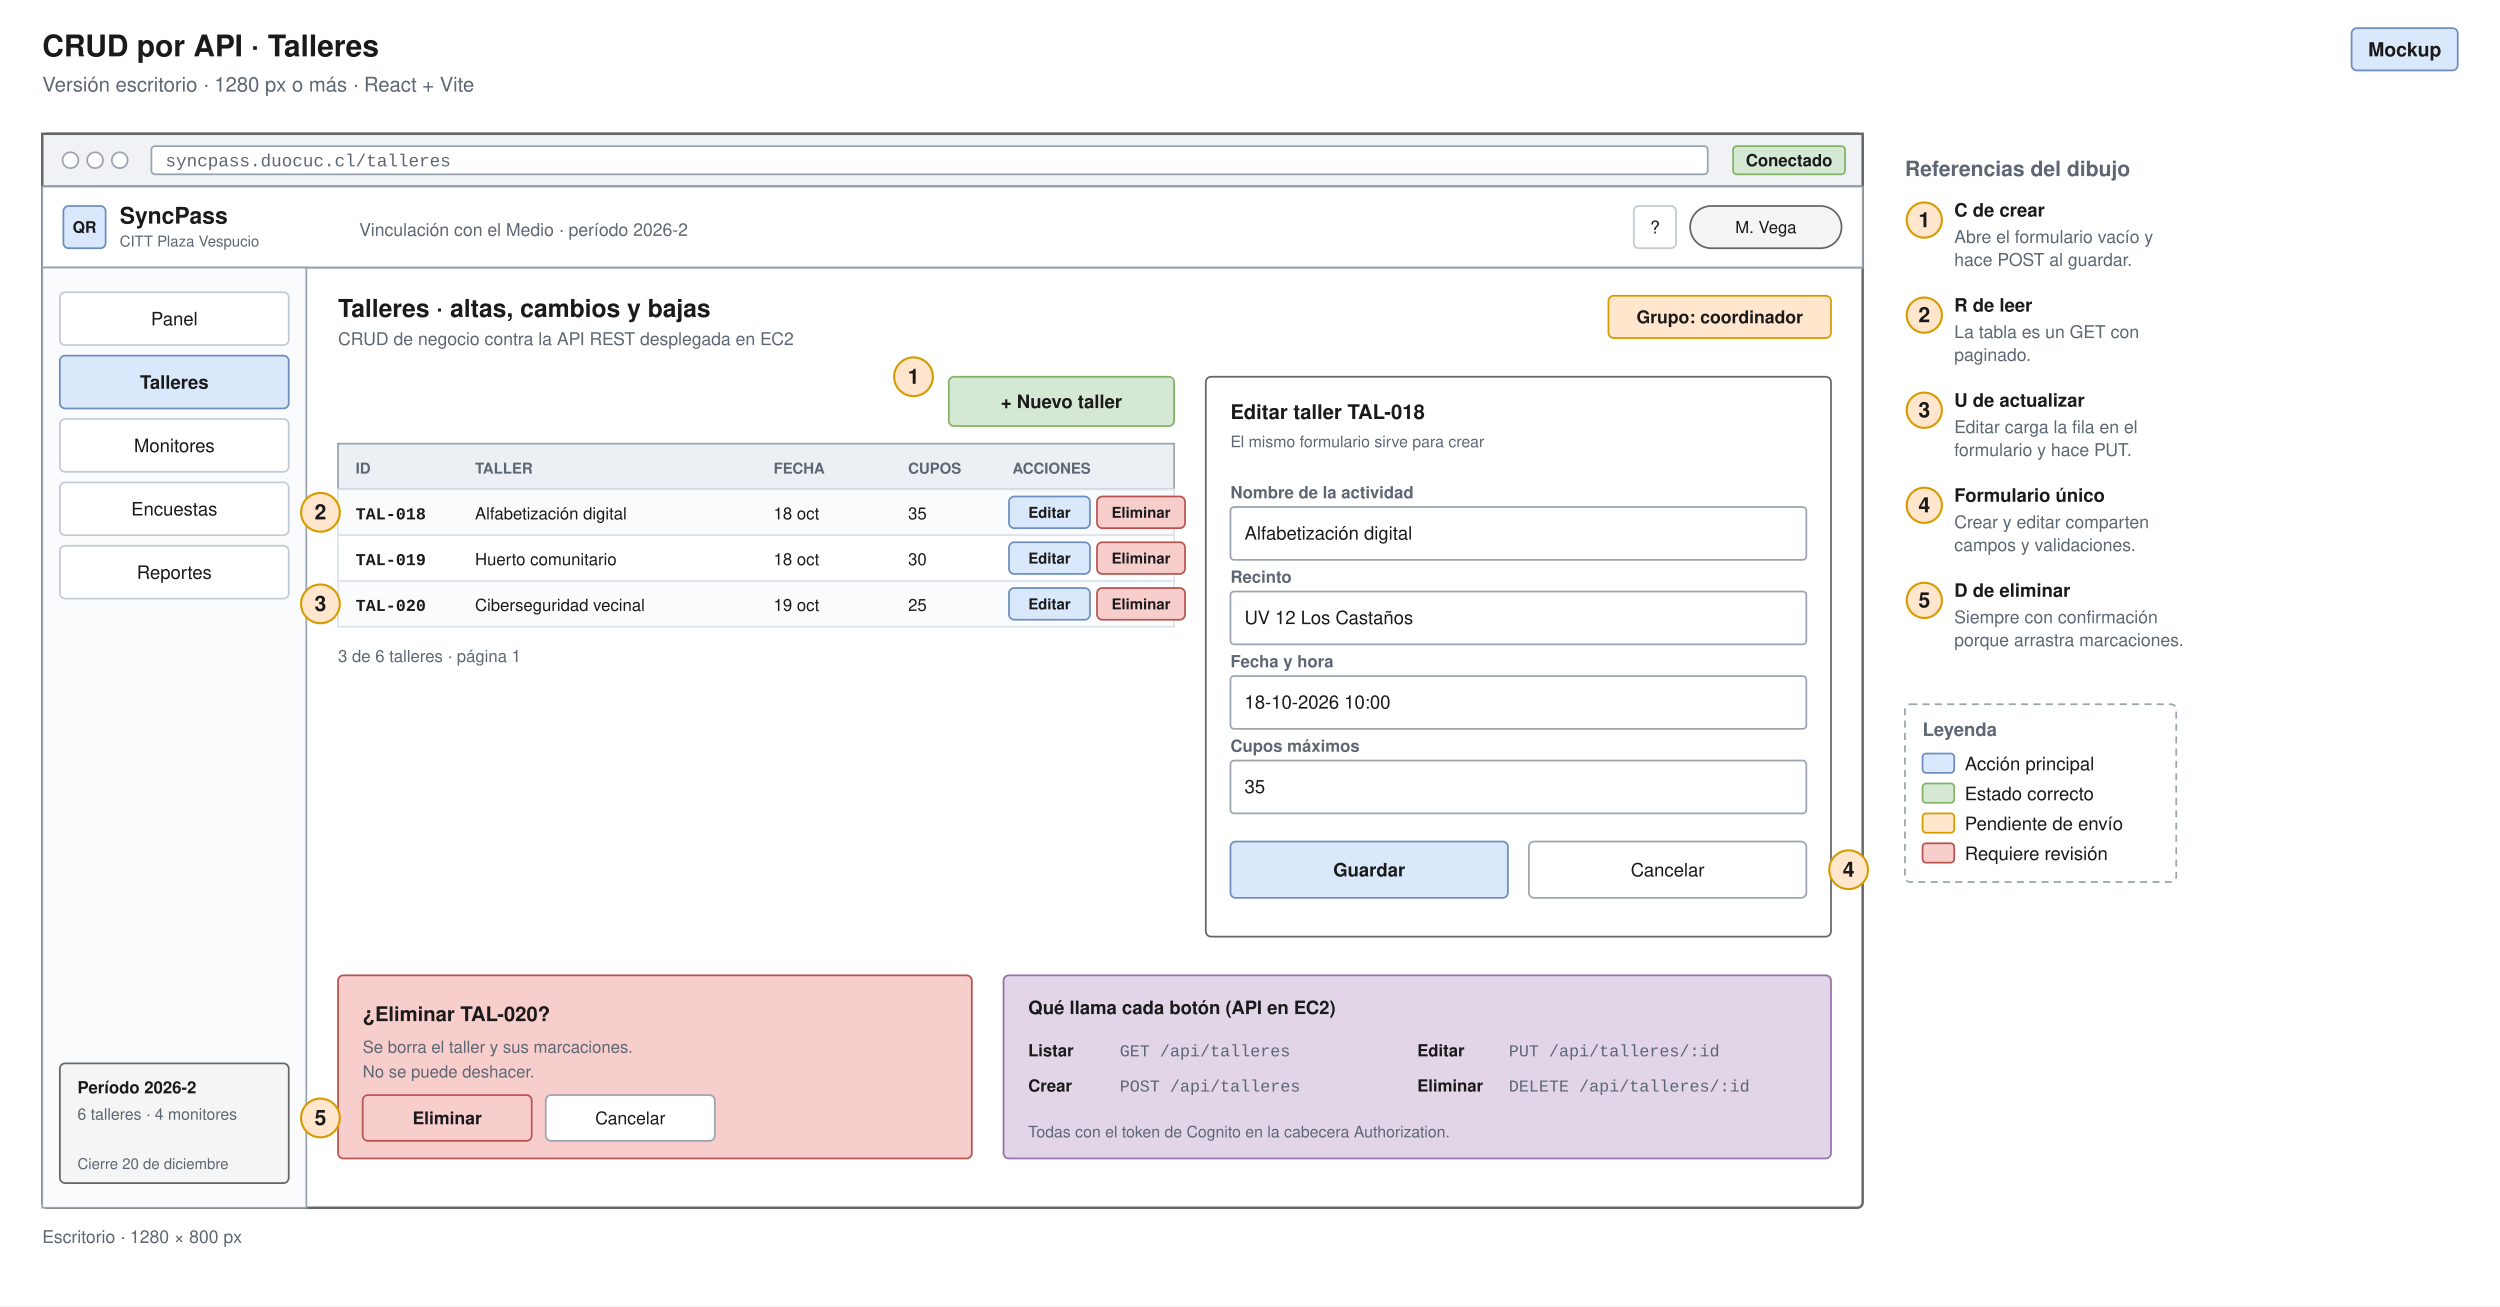
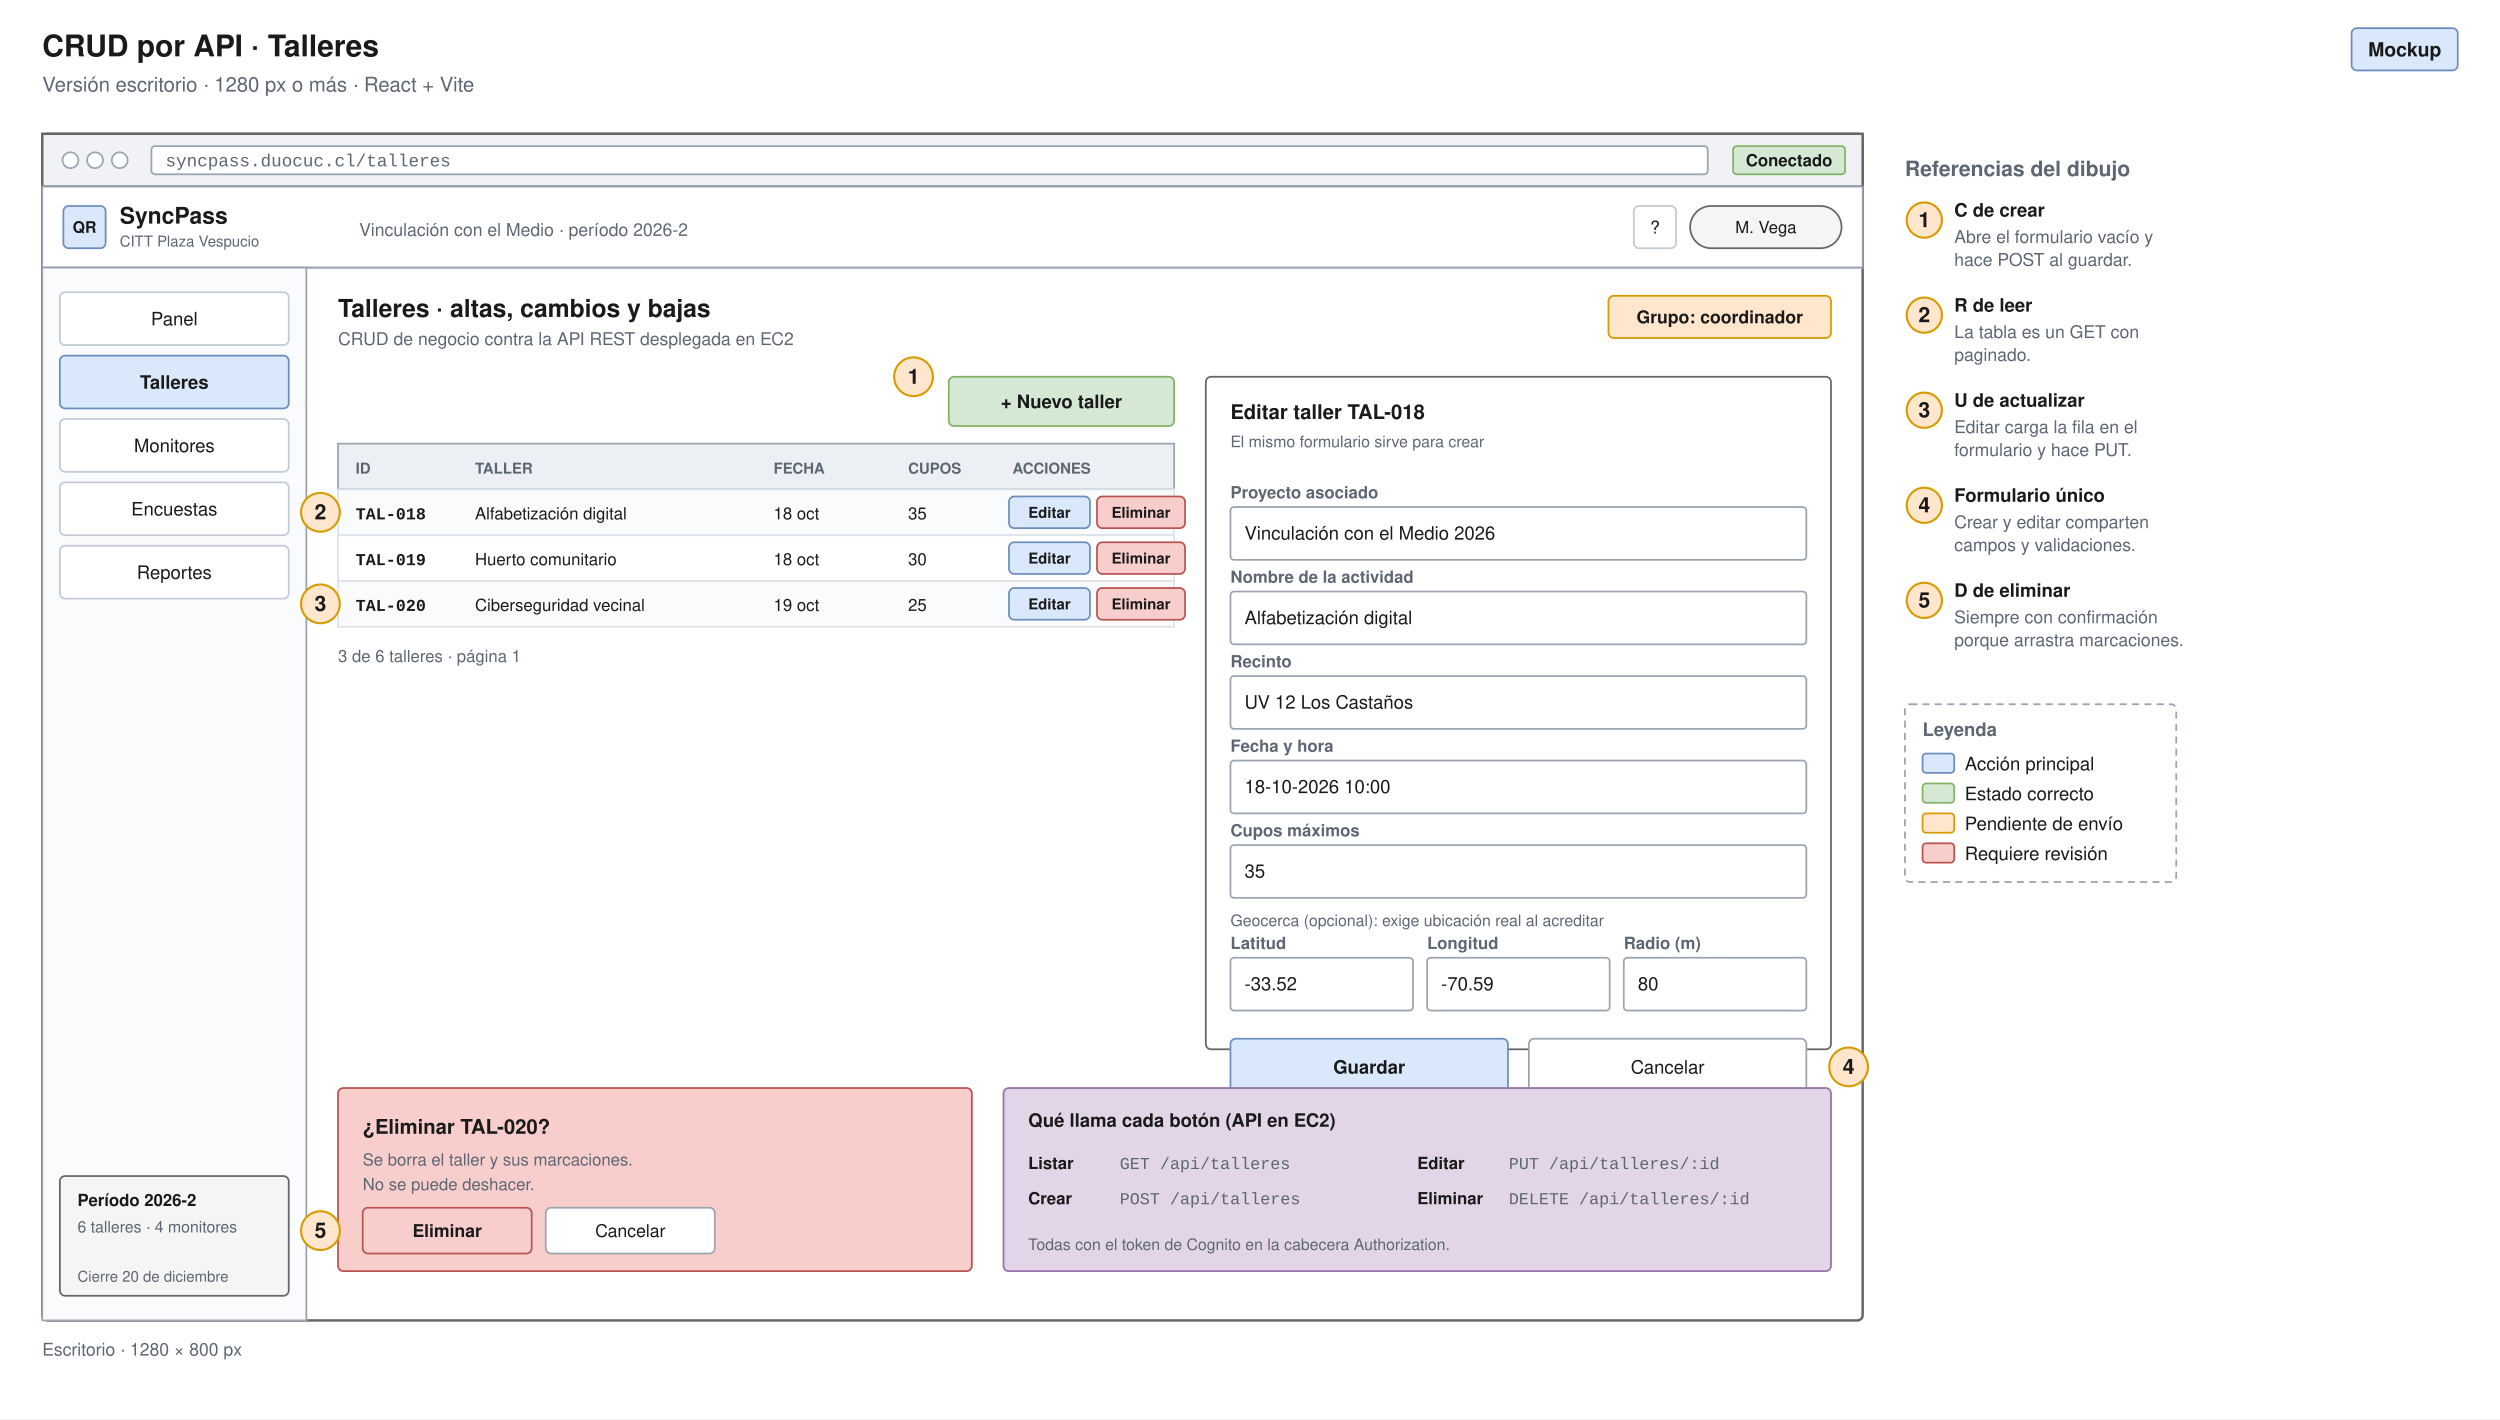
- <svg xmlns="http://www.w3.org/2000/svg" viewBox="0 0 1420 742" width="1420" height="742" role="img" aria-label="CRUD por API · Talleres (web)" font-family="Helvetica, 'Helvetica Neue', Arial, sans-serif">
-   <rect width="1420" height="742" fill="#ffffff" />
+ <svg xmlns="http://www.w3.org/2000/svg" viewBox="0 0 1420 806" width="1420" height="806" role="img" aria-label="CRUD por API · Talleres (web)" font-family="Helvetica, 'Helvetica Neue', Arial, sans-serif">
+   <rect width="1420" height="806" fill="#ffffff" />
  <text x="24.0" y="32.0" font-size="17" fill="#1a1a1a" font-weight="700">CRUD por API · Talleres</text>
  <text x="24.0" y="52.0" font-size="11.5" fill="#5d6673" font-weight="400">Versión escritorio · 1280 px o más · React + Vite</text>
  <rect x="1335.7" y="16.0" width="60.3" height="24.0" rx="3" fill="#dae8fc" stroke="#6c8ebf" stroke-width="1" />
  <text x="1365.9" y="32.0" font-size="11" fill="#1a1a1a" font-weight="700" text-anchor="middle">Mockup</text>
-   <rect x="24.0" y="76.0" width="1034.0" height="610.0" rx="3" fill="#ffffff" stroke="#666666" stroke-width="1.4" />
+   <rect x="24.0" y="76.0" width="1034.0" height="674.0" rx="3" fill="#ffffff" stroke="#666666" stroke-width="1.4" />
  <rect x="24.0" y="76.0" width="1034.0" height="30.0" rx="0" fill="#f0f2f5" stroke="#666666" stroke-width="1.4" />
  <circle cx="40.00" cy="91.00" r="4.50" fill="#ffffff" stroke="#9aa5b1" stroke-width="1" />
  <circle cx="54.00" cy="91.00" r="4.50" fill="#ffffff" stroke="#9aa5b1" stroke-width="1" />
  <circle cx="68.00" cy="91.00" r="4.50" fill="#ffffff" stroke="#9aa5b1" stroke-width="1" />
  <rect x="86.0" y="83.0" width="884.0" height="16.0" rx="2" fill="#ffffff" stroke="#9aa5b1" stroke-width="1" />
  <text x="94.0" y="94.5" font-size="10" fill="#5d6673" font-weight="400" font-family="Consolas, 'Courier New', monospace">syncpass.duocuc.cl/talleres</text>
  <rect x="984.4" y="83.0" width="63.6" height="16.0" rx="2" fill="#d5e8d4" stroke="#82b366" stroke-width="1" />
  <text x="1016.2" y="94.4" font-size="9.5" fill="#1a1a1a" font-weight="700" text-anchor="middle">Conectado</text>
  <rect x="24.0" y="106.0" width="1034.0" height="46.0" rx="0" fill="#ffffff" stroke="#9aa5b1" stroke-width="1" />
  <rect x="36.0" y="117.0" width="24.0" height="24.0" rx="3" fill="#dae8fc" stroke="#6c8ebf" stroke-width="1" />
  <text x="48.0" y="132.2" font-size="9" fill="#1a1a1a" font-weight="700" text-anchor="middle">QR</text>
  <text x="68.0" y="127.0" font-size="13" fill="#1a1a1a" font-weight="700">SyncPass</text>
  <text x="68.0" y="140.0" font-size="8.5" fill="#5d6673" font-weight="400">CITT Plaza Vespucio</text>
  <text x="204.0" y="134.0" font-size="10" fill="#5d6673" font-weight="400">Vinculación con el Medio · período 2026-2</text>
  <rect x="928.0" y="117.0" width="24.0" height="24.0" rx="3" fill="#ffffff" stroke="#c2cbd4" stroke-width="1" />
  <text x="940.0" y="132.6" font-size="10" fill="#1a1a1a" font-weight="400" text-anchor="middle">?</text>
  <rect x="960.0" y="117.0" width="86.0" height="24.0" rx="12" fill="#f5f5f5" stroke="#666666" stroke-width="1" />
  <text x="1003.0" y="132.4" font-size="9.5" fill="#1a1a1a" font-weight="400" text-anchor="middle">M. Vega</text>
  <line x1="24.0" y1="152.0" x2="1058.0" y2="152.0" stroke="#9aa5b1" stroke-width="1" />
-   <rect x="24.0" y="152.0" width="150.0" height="534.0" rx="0" fill="#fafbfc" stroke="#9aa5b1" stroke-width="1" />
+   <rect x="24.0" y="152.0" width="150.0" height="598.0" rx="0" fill="#fafbfc" stroke="#9aa5b1" stroke-width="1" />
  <rect x="34.0" y="166.0" width="130.0" height="30.0" rx="3" fill="#ffffff" stroke="#c2cbd4" stroke-width="1" />
  <text x="99.0" y="184.8" font-size="10.5" fill="#1a1a1a" font-weight="400" text-anchor="middle">Panel</text>
  <rect x="34.0" y="202.0" width="130.0" height="30.0" rx="3" fill="#dae8fc" stroke="#6c8ebf" stroke-width="1" />
  <text x="99.0" y="220.8" font-size="10.5" fill="#1a1a1a" font-weight="700" text-anchor="middle">Talleres</text>
  <rect x="34.0" y="238.0" width="130.0" height="30.0" rx="3" fill="#ffffff" stroke="#c2cbd4" stroke-width="1" />
  <text x="99.0" y="256.8" font-size="10.5" fill="#1a1a1a" font-weight="400" text-anchor="middle">Monitores</text>
  <rect x="34.0" y="274.0" width="130.0" height="30.0" rx="3" fill="#ffffff" stroke="#c2cbd4" stroke-width="1" />
  <text x="99.0" y="292.8" font-size="10.5" fill="#1a1a1a" font-weight="400" text-anchor="middle">Encuestas</text>
  <rect x="34.0" y="310.0" width="130.0" height="30.0" rx="3" fill="#ffffff" stroke="#c2cbd4" stroke-width="1" />
  <text x="99.0" y="328.8" font-size="10.5" fill="#1a1a1a" font-weight="400" text-anchor="middle">Reportes</text>
-   <rect x="34.0" y="604.0" width="130.0" height="68.0" rx="3" fill="#f5f5f5" stroke="#666666" stroke-width="1" />
-   <text x="44.0" y="621.0" font-size="9.5" fill="#1a1a1a" font-weight="700">Período 2026-2</text>
-   <text x="44.0" y="636.0" font-size="9" fill="#5d6673" font-weight="400">6 talleres · 4 monitores</text>
-   <text x="44.0" y="664.0" font-size="8.5" fill="#5d6673" font-weight="400">Cierre 20 de diciembre</text>
+   <rect x="34.0" y="668.0" width="130.0" height="68.0" rx="3" fill="#f5f5f5" stroke="#666666" stroke-width="1" />
+   <text x="44.0" y="685.0" font-size="9.5" fill="#1a1a1a" font-weight="700">Período 2026-2</text>
+   <text x="44.0" y="700.0" font-size="9" fill="#5d6673" font-weight="400">6 talleres · 4 monitores</text>
+   <text x="44.0" y="728.0" font-size="8.5" fill="#5d6673" font-weight="400">Cierre 20 de diciembre</text>
  <text x="192.0" y="180.0" font-size="14" fill="#1a1a1a" font-weight="700">Talleres · altas, cambios y bajas</text>
  <text x="192.0" y="196.0" font-size="10" fill="#5d6673" font-weight="400">CRUD de negocio contra la API REST desplegada en EC2</text>
  <rect x="913.6" y="168.0" width="126.4" height="24.0" rx="3" fill="#ffe6cc" stroke="#d79b00" stroke-width="1" />
  <text x="976.8" y="183.6" font-size="10" fill="#1a1a1a" font-weight="700" text-anchor="middle">Grupo: coordinador</text>
  <rect x="538.9" y="214.0" width="128.0" height="28.0" rx="3" fill="#d5e8d4" stroke="#82b366" stroke-width="1" />
  <text x="602.9" y="231.8" font-size="10.5" fill="#1a1a1a" font-weight="700" text-anchor="middle">+ Nuevo taller</text>
  <circle cx="518.88" cy="214.00" r="11.00" fill="#ffe6cc" stroke="#d79b00" stroke-width="1.2" />
  <text x="518.9" y="218.0" font-size="12" fill="#1a1a1a" font-weight="700" text-anchor="middle">1</text>
  <rect x="192.0" y="252.0" width="474.9" height="26.0" rx="0" fill="#eceff3" stroke="#9aa5b1" stroke-width="1" />
  <text x="202.0" y="269.0" font-size="8.5" fill="#5d6673" font-weight="700">ID</text>
  <text x="269.8" y="269.0" font-size="8.5" fill="#5d6673" font-weight="700">TALLER</text>
  <text x="439.4" y="269.0" font-size="8.5" fill="#5d6673" font-weight="700">FECHA</text>
  <text x="515.8" y="269.0" font-size="8.5" fill="#5d6673" font-weight="700">CUPOS</text>
  <text x="575.1" y="269.0" font-size="8.5" fill="#5d6673" font-weight="700">ACCIONES</text>
  <rect x="192.0" y="278.0" width="474.9" height="26.0" rx="0" fill="#fafbfc" stroke="#dde3ea" stroke-width="1" />
  <text x="202.0" y="295.0" font-size="9.5" fill="#1a1a1a" font-weight="700" font-family="Consolas, 'Courier New', monospace">TAL-018</text>
  <text x="269.8" y="295.0" font-size="9.5" fill="#1a1a1a" font-weight="400">Alfabetización digital</text>
  <text x="439.4" y="295.0" font-size="9.5" fill="#1a1a1a" font-weight="400">18 oct</text>
  <text x="515.8" y="295.0" font-size="9.5" fill="#1a1a1a" font-weight="400">35</text>
  <text x="575.1" y="295.0" font-size="9.5" fill="#1a1a1a" font-weight="400" />
  <rect x="192.0" y="304.0" width="474.9" height="26.0" rx="0" fill="#ffffff" stroke="#dde3ea" stroke-width="1" />
  <text x="202.0" y="321.0" font-size="9.5" fill="#1a1a1a" font-weight="700" font-family="Consolas, 'Courier New', monospace">TAL-019</text>
  <text x="269.8" y="321.0" font-size="9.5" fill="#1a1a1a" font-weight="400">Huerto comunitario</text>
  <text x="439.4" y="321.0" font-size="9.5" fill="#1a1a1a" font-weight="400">18 oct</text>
  <text x="515.8" y="321.0" font-size="9.5" fill="#1a1a1a" font-weight="400">30</text>
  <text x="575.1" y="321.0" font-size="9.5" fill="#1a1a1a" font-weight="400" />
  <rect x="192.0" y="330.0" width="474.9" height="26.0" rx="0" fill="#fafbfc" stroke="#dde3ea" stroke-width="1" />
  <text x="202.0" y="347.0" font-size="9.5" fill="#1a1a1a" font-weight="700" font-family="Consolas, 'Courier New', monospace">TAL-020</text>
  <text x="269.8" y="347.0" font-size="9.5" fill="#1a1a1a" font-weight="400">Ciberseguridad vecinal</text>
  <text x="439.4" y="347.0" font-size="9.5" fill="#1a1a1a" font-weight="400">19 oct</text>
  <text x="515.8" y="347.0" font-size="9.5" fill="#1a1a1a" font-weight="400">25</text>
  <text x="575.1" y="347.0" font-size="9.5" fill="#1a1a1a" font-weight="400" />
  <rect x="573.1" y="282.0" width="46.0" height="18.0" rx="3" fill="#dae8fc" stroke="#6c8ebf" stroke-width="1" />
  <text x="596.1" y="294.1" font-size="8.5" fill="#1a1a1a" font-weight="700" text-anchor="middle">Editar</text>
  <rect x="623.1" y="282.0" width="50.0" height="18.0" rx="3" fill="#f8cecc" stroke="#b85450" stroke-width="1" />
  <text x="648.1" y="294.1" font-size="8.5" fill="#1a1a1a" font-weight="700" text-anchor="middle">Eliminar</text>
  <rect x="573.1" y="308.0" width="46.0" height="18.0" rx="3" fill="#dae8fc" stroke="#6c8ebf" stroke-width="1" />
  <text x="596.1" y="320.1" font-size="8.5" fill="#1a1a1a" font-weight="700" text-anchor="middle">Editar</text>
  <rect x="623.1" y="308.0" width="50.0" height="18.0" rx="3" fill="#f8cecc" stroke="#b85450" stroke-width="1" />
  <text x="648.1" y="320.1" font-size="8.5" fill="#1a1a1a" font-weight="700" text-anchor="middle">Eliminar</text>
  <rect x="573.1" y="334.0" width="46.0" height="18.0" rx="3" fill="#dae8fc" stroke="#6c8ebf" stroke-width="1" />
  <text x="596.1" y="346.1" font-size="8.5" fill="#1a1a1a" font-weight="700" text-anchor="middle">Editar</text>
  <rect x="623.1" y="334.0" width="50.0" height="18.0" rx="3" fill="#f8cecc" stroke="#b85450" stroke-width="1" />
  <text x="648.1" y="346.1" font-size="8.5" fill="#1a1a1a" font-weight="700" text-anchor="middle">Eliminar</text>
  <circle cx="182.00" cy="291.00" r="11.00" fill="#ffe6cc" stroke="#d79b00" stroke-width="1.2" />
  <text x="182.0" y="295.0" font-size="12" fill="#1a1a1a" font-weight="700" text-anchor="middle">2</text>
  <circle cx="182.00" cy="343.00" r="11.00" fill="#ffe6cc" stroke="#d79b00" stroke-width="1.2" />
  <text x="182.0" y="347.0" font-size="12" fill="#1a1a1a" font-weight="700" text-anchor="middle">3</text>
  <text x="192.0" y="376.0" font-size="9.5" fill="#5d6673" font-weight="400">3 de 6 talleres · página 1</text>
-   <rect x="684.9" y="214.0" width="355.1" height="318.0" rx="3" fill="#ffffff" stroke="#666666" stroke-width="1" />
+   <rect x="684.9" y="214.0" width="355.1" height="382.0" rx="3" fill="#ffffff" stroke="#666666" stroke-width="1" />
  <text x="698.9" y="238.0" font-size="11.5" fill="#1a1a1a" font-weight="700">Editar taller TAL-018</text>
  <text x="698.9" y="254.0" font-size="9" fill="#5d6673" font-weight="400">El mismo formulario sirve para crear</text>
-   <text x="698.9" y="283.0" font-size="9.5" fill="#5d6673" font-weight="700">Nombre de la actividad</text>
+   <text x="698.9" y="283.0" font-size="9.5" fill="#5d6673" font-weight="700">Proyecto asociado</text>
  <rect x="698.9" y="288.0" width="327.1" height="30.0" rx="2" fill="#ffffff" stroke="#9aa5b1" stroke-width="1" />
-   <text x="706.9" y="306.5" font-size="10.5" fill="#1a1a1a" font-weight="400">Alfabetización digital</text>
-   <text x="698.9" y="331.0" font-size="9.5" fill="#5d6673" font-weight="700">Recinto</text>
+   <text x="706.9" y="306.5" font-size="10.5" fill="#1a1a1a" font-weight="400">Vinculación con el Medio 2026</text>
+   <text x="698.9" y="331.0" font-size="9.5" fill="#5d6673" font-weight="700">Nombre de la actividad</text>
  <rect x="698.9" y="336.0" width="327.1" height="30.0" rx="2" fill="#ffffff" stroke="#9aa5b1" stroke-width="1" />
-   <text x="706.9" y="354.5" font-size="10.5" fill="#1a1a1a" font-weight="400">UV 12 Los Castaños</text>
-   <text x="698.9" y="379.0" font-size="9.5" fill="#5d6673" font-weight="700">Fecha y hora</text>
+   <text x="706.9" y="354.5" font-size="10.5" fill="#1a1a1a" font-weight="400">Alfabetización digital</text>
+   <text x="698.9" y="379.0" font-size="9.5" fill="#5d6673" font-weight="700">Recinto</text>
  <rect x="698.9" y="384.0" width="327.1" height="30.0" rx="2" fill="#ffffff" stroke="#9aa5b1" stroke-width="1" />
-   <text x="706.9" y="402.5" font-size="10.5" fill="#1a1a1a" font-weight="400">18-10-2026 10:00</text>
-   <text x="698.9" y="427.0" font-size="9.5" fill="#5d6673" font-weight="700">Cupos máximos</text>
+   <text x="706.9" y="402.5" font-size="10.5" fill="#1a1a1a" font-weight="400">UV 12 Los Castaños</text>
+   <text x="698.9" y="427.0" font-size="9.5" fill="#5d6673" font-weight="700">Fecha y hora</text>
  <rect x="698.9" y="432.0" width="327.1" height="30.0" rx="2" fill="#ffffff" stroke="#9aa5b1" stroke-width="1" />
-   <text x="706.9" y="450.5" font-size="10.5" fill="#1a1a1a" font-weight="400">35</text>
-   <rect x="698.9" y="478.0" width="157.6" height="32.0" rx="3" fill="#dae8fc" stroke="#6c8ebf" stroke-width="1" />
-   <text x="777.7" y="497.8" font-size="10.5" fill="#1a1a1a" font-weight="700" text-anchor="middle">Guardar</text>
-   <rect x="868.4" y="478.0" width="157.6" height="32.0" rx="3" fill="#ffffff" stroke="#9aa5b1" stroke-width="1" />
-   <text x="947.2" y="497.8" font-size="10.5" fill="#1a1a1a" font-weight="400" text-anchor="middle">Cancelar</text>
-   <circle cx="1050.00" cy="494.00" r="11.00" fill="#ffe6cc" stroke="#d79b00" stroke-width="1.2" />
-   <text x="1050.0" y="498.0" font-size="12" fill="#1a1a1a" font-weight="700" text-anchor="middle">4</text>
-   <rect x="192.0" y="554.0" width="360.0" height="104.0" rx="3" fill="#f8cecc" stroke="#b85450" stroke-width="1" />
-   <text x="206.0" y="580.0" font-size="11.5" fill="#1a1a1a" font-weight="700">¿Eliminar TAL-020?</text>
-   <text x="206.0" y="598.0" font-size="9.5" fill="#5d6673" font-weight="400">Se borra el taller y sus marcaciones.</text>
-   <text x="206.0" y="612.0" font-size="9.5" fill="#5d6673" font-weight="400">No se puede deshacer.</text>
-   <rect x="206.0" y="622.0" width="96.0" height="26.0" rx="3" fill="#f8cecc" stroke="#b85450" stroke-width="1" />
-   <text x="254.0" y="638.6" font-size="10" fill="#1a1a1a" font-weight="700" text-anchor="middle">Eliminar</text>
-   <rect x="310.0" y="622.0" width="96.0" height="26.0" rx="3" fill="#ffffff" stroke="#9aa5b1" stroke-width="1" />
-   <text x="358.0" y="638.6" font-size="10" fill="#1a1a1a" font-weight="400" text-anchor="middle">Cancelar</text>
-   <circle cx="182.00" cy="635.00" r="11.00" fill="#ffe6cc" stroke="#d79b00" stroke-width="1.2" />
-   <text x="182.0" y="639.0" font-size="12" fill="#1a1a1a" font-weight="700" text-anchor="middle">5</text>
-   <rect x="570.0" y="554.0" width="470.0" height="104.0" rx="3" fill="#e1d5e7" stroke="#9673a6" stroke-width="1" />
-   <text x="584.0" y="576.0" font-size="10.5" fill="#1a1a1a" font-weight="700">Qué llama cada botón (API en EC2)</text>
-   <text x="584.0" y="600.0" font-size="9.5" fill="#1a1a1a" font-weight="700">Listar</text>
-   <text x="636.0" y="600.0" font-size="9.5" fill="#5d6673" font-weight="400" font-family="Consolas, 'Courier New', monospace">GET /api/talleres</text>
-   <text x="584.0" y="620.0" font-size="9.5" fill="#1a1a1a" font-weight="700">Crear</text>
-   <text x="636.0" y="620.0" font-size="9.5" fill="#5d6673" font-weight="400" font-family="Consolas, 'Courier New', monospace">POST /api/talleres</text>
-   <text x="805.0" y="600.0" font-size="9.5" fill="#1a1a1a" font-weight="700">Editar</text>
-   <text x="857.0" y="600.0" font-size="9.5" fill="#5d6673" font-weight="400" font-family="Consolas, 'Courier New', monospace">PUT /api/talleres/:id</text>
-   <text x="805.0" y="620.0" font-size="9.5" fill="#1a1a1a" font-weight="700">Eliminar</text>
-   <text x="857.0" y="620.0" font-size="9.5" fill="#5d6673" font-weight="400" font-family="Consolas, 'Courier New', monospace">DELETE /api/talleres/:id</text>
-   <text x="584.0" y="646.0" font-size="9" fill="#5d6673" font-weight="400">Todas con el token de Cognito en la cabecera Authorization.</text>
-   <text x="24.0" y="706.0" font-size="10" fill="#5d6673" font-weight="400">Escritorio · 1280 × 800 px</text>
+   <text x="706.9" y="450.5" font-size="10.5" fill="#1a1a1a" font-weight="400">18-10-2026 10:00</text>
+   <text x="698.9" y="475.0" font-size="9.5" fill="#5d6673" font-weight="700">Cupos máximos</text>
+   <rect x="698.9" y="480.0" width="327.1" height="30.0" rx="2" fill="#ffffff" stroke="#9aa5b1" stroke-width="1" />
+   <text x="706.9" y="498.5" font-size="10.5" fill="#1a1a1a" font-weight="400">35</text>
+   <text x="698.9" y="526.0" font-size="9" fill="#5d6673" font-weight="400">Geocerca (opcional): exige ubicación real al acreditar</text>
+   <text x="698.9" y="539.0" font-size="9.5" fill="#5d6673" font-weight="700">Latitud</text>
+   <rect x="698.9" y="544.0" width="103.7" height="30.0" rx="2" fill="#ffffff" stroke="#9aa5b1" stroke-width="1" />
+   <text x="706.9" y="562.5" font-size="10.5" fill="#1a1a1a" font-weight="400">-33.52</text>
+   <text x="810.6" y="539.0" font-size="9.5" fill="#5d6673" font-weight="700">Longitud</text>
+   <rect x="810.6" y="544.0" width="103.7" height="30.0" rx="2" fill="#ffffff" stroke="#9aa5b1" stroke-width="1" />
+   <text x="818.6" y="562.5" font-size="10.5" fill="#1a1a1a" font-weight="400">-70.59</text>
+   <text x="922.3" y="539.0" font-size="9.5" fill="#5d6673" font-weight="700">Radio (m)</text>
+   <rect x="922.3" y="544.0" width="103.7" height="30.0" rx="2" fill="#ffffff" stroke="#9aa5b1" stroke-width="1" />
+   <text x="930.3" y="562.5" font-size="10.5" fill="#1a1a1a" font-weight="400">80</text>
+   <rect x="698.9" y="590.0" width="157.6" height="32.0" rx="3" fill="#dae8fc" stroke="#6c8ebf" stroke-width="1" />
+   <text x="777.7" y="609.8" font-size="10.5" fill="#1a1a1a" font-weight="700" text-anchor="middle">Guardar</text>
+   <rect x="868.4" y="590.0" width="157.6" height="32.0" rx="3" fill="#ffffff" stroke="#9aa5b1" stroke-width="1" />
+   <text x="947.2" y="609.8" font-size="10.5" fill="#1a1a1a" font-weight="400" text-anchor="middle">Cancelar</text>
+   <circle cx="1050.00" cy="606.00" r="11.00" fill="#ffe6cc" stroke="#d79b00" stroke-width="1.2" />
+   <text x="1050.0" y="610.0" font-size="12" fill="#1a1a1a" font-weight="700" text-anchor="middle">4</text>
+   <rect x="192.0" y="618.0" width="360.0" height="104.0" rx="3" fill="#f8cecc" stroke="#b85450" stroke-width="1" />
+   <text x="206.0" y="644.0" font-size="11.5" fill="#1a1a1a" font-weight="700">¿Eliminar TAL-020?</text>
+   <text x="206.0" y="662.0" font-size="9.5" fill="#5d6673" font-weight="400">Se borra el taller y sus marcaciones.</text>
+   <text x="206.0" y="676.0" font-size="9.5" fill="#5d6673" font-weight="400">No se puede deshacer.</text>
+   <rect x="206.0" y="686.0" width="96.0" height="26.0" rx="3" fill="#f8cecc" stroke="#b85450" stroke-width="1" />
+   <text x="254.0" y="702.6" font-size="10" fill="#1a1a1a" font-weight="700" text-anchor="middle">Eliminar</text>
+   <rect x="310.0" y="686.0" width="96.0" height="26.0" rx="3" fill="#ffffff" stroke="#9aa5b1" stroke-width="1" />
+   <text x="358.0" y="702.6" font-size="10" fill="#1a1a1a" font-weight="400" text-anchor="middle">Cancelar</text>
+   <circle cx="182.00" cy="699.00" r="11.00" fill="#ffe6cc" stroke="#d79b00" stroke-width="1.2" />
+   <text x="182.0" y="703.0" font-size="12" fill="#1a1a1a" font-weight="700" text-anchor="middle">5</text>
+   <rect x="570.0" y="618.0" width="470.0" height="104.0" rx="3" fill="#e1d5e7" stroke="#9673a6" stroke-width="1" />
+   <text x="584.0" y="640.0" font-size="10.5" fill="#1a1a1a" font-weight="700">Qué llama cada botón (API en EC2)</text>
+   <text x="584.0" y="664.0" font-size="9.5" fill="#1a1a1a" font-weight="700">Listar</text>
+   <text x="636.0" y="664.0" font-size="9.5" fill="#5d6673" font-weight="400" font-family="Consolas, 'Courier New', monospace">GET /api/talleres</text>
+   <text x="584.0" y="684.0" font-size="9.5" fill="#1a1a1a" font-weight="700">Crear</text>
+   <text x="636.0" y="684.0" font-size="9.5" fill="#5d6673" font-weight="400" font-family="Consolas, 'Courier New', monospace">POST /api/talleres</text>
+   <text x="805.0" y="664.0" font-size="9.5" fill="#1a1a1a" font-weight="700">Editar</text>
+   <text x="857.0" y="664.0" font-size="9.5" fill="#5d6673" font-weight="400" font-family="Consolas, 'Courier New', monospace">PUT /api/talleres/:id</text>
+   <text x="805.0" y="684.0" font-size="9.5" fill="#1a1a1a" font-weight="700">Eliminar</text>
+   <text x="857.0" y="684.0" font-size="9.5" fill="#5d6673" font-weight="400" font-family="Consolas, 'Courier New', monospace">DELETE /api/talleres/:id</text>
+   <text x="584.0" y="710.0" font-size="9" fill="#5d6673" font-weight="400">Todas con el token de Cognito en la cabecera Authorization.</text>
+   <text x="24.0" y="770.0" font-size="10" fill="#5d6673" font-weight="400">Escritorio · 1280 × 800 px</text>
  <text x="1082.0" y="100.0" font-size="12" fill="#5d6673" font-weight="700">Referencias del dibujo</text>
  <circle cx="1093.00" cy="125.00" r="10.00" fill="#ffe6cc" stroke="#d79b00" stroke-width="1.2" />
  <text x="1093.0" y="129.0" font-size="12" fill="#1a1a1a" font-weight="700" text-anchor="middle">1</text>
  <text x="1110.0" y="123.0" font-size="10.5" fill="#1a1a1a" font-weight="700">C de crear</text>
  <text x="1110.0" y="138.0" font-size="10" fill="#5d6673" font-weight="400">Abre el formulario vacío y</text>
  <text x="1110.0" y="151.0" font-size="10" fill="#5d6673" font-weight="400">hace POST al guardar.</text>
  <circle cx="1093.00" cy="179.00" r="10.00" fill="#ffe6cc" stroke="#d79b00" stroke-width="1.2" />
  <text x="1093.0" y="183.0" font-size="12" fill="#1a1a1a" font-weight="700" text-anchor="middle">2</text>
  <text x="1110.0" y="177.0" font-size="10.5" fill="#1a1a1a" font-weight="700">R de leer</text>
  <text x="1110.0" y="192.0" font-size="10" fill="#5d6673" font-weight="400">La tabla es un GET con</text>
  <text x="1110.0" y="205.0" font-size="10" fill="#5d6673" font-weight="400">paginado.</text>
  <circle cx="1093.00" cy="233.00" r="10.00" fill="#ffe6cc" stroke="#d79b00" stroke-width="1.2" />
  <text x="1093.0" y="237.0" font-size="12" fill="#1a1a1a" font-weight="700" text-anchor="middle">3</text>
  <text x="1110.0" y="231.0" font-size="10.5" fill="#1a1a1a" font-weight="700">U de actualizar</text>
  <text x="1110.0" y="246.0" font-size="10" fill="#5d6673" font-weight="400">Editar carga la fila en el</text>
  <text x="1110.0" y="259.0" font-size="10" fill="#5d6673" font-weight="400">formulario y hace PUT.</text>
  <circle cx="1093.00" cy="287.00" r="10.00" fill="#ffe6cc" stroke="#d79b00" stroke-width="1.2" />
  <text x="1093.0" y="291.0" font-size="12" fill="#1a1a1a" font-weight="700" text-anchor="middle">4</text>
  <text x="1110.0" y="285.0" font-size="10.5" fill="#1a1a1a" font-weight="700">Formulario único</text>
  <text x="1110.0" y="300.0" font-size="10" fill="#5d6673" font-weight="400">Crear y editar comparten</text>
  <text x="1110.0" y="313.0" font-size="10" fill="#5d6673" font-weight="400">campos y validaciones.</text>
  <circle cx="1093.00" cy="341.00" r="10.00" fill="#ffe6cc" stroke="#d79b00" stroke-width="1.2" />
  <text x="1093.0" y="345.0" font-size="12" fill="#1a1a1a" font-weight="700" text-anchor="middle">5</text>
  <text x="1110.0" y="339.0" font-size="10.5" fill="#1a1a1a" font-weight="700">D de eliminar</text>
  <text x="1110.0" y="354.0" font-size="10" fill="#5d6673" font-weight="400">Siempre con confirmación</text>
  <text x="1110.0" y="367.0" font-size="10" fill="#5d6673" font-weight="400">porque arrastra marcaciones.</text>
  <rect x="1082.0" y="400.0" width="154.1" height="101.0" rx="3" fill="#ffffff" stroke="#9aa5b1" stroke-width="1" stroke-dasharray="4 3" />
  <text x="1092.0" y="418.0" font-size="10.5" fill="#5d6673" font-weight="700">Leyenda</text>
  <rect x="1092.0" y="428.0" width="18.0" height="11.0" rx="2" fill="#dae8fc" stroke="#6c8ebf" stroke-width="1" />
  <text x="1116.0" y="437.5" font-size="10.5" fill="#1a1a1a" font-weight="400">Acción principal</text>
  <rect x="1092.0" y="445.0" width="18.0" height="11.0" rx="2" fill="#d5e8d4" stroke="#82b366" stroke-width="1" />
  <text x="1116.0" y="454.5" font-size="10.5" fill="#1a1a1a" font-weight="400">Estado correcto</text>
  <rect x="1092.0" y="462.0" width="18.0" height="11.0" rx="2" fill="#ffe6cc" stroke="#d79b00" stroke-width="1" />
  <text x="1116.0" y="471.5" font-size="10.5" fill="#1a1a1a" font-weight="400">Pendiente de envío</text>
  <rect x="1092.0" y="479.0" width="18.0" height="11.0" rx="2" fill="#f8cecc" stroke="#b85450" stroke-width="1" />
  <text x="1116.0" y="488.5" font-size="10.5" fill="#1a1a1a" font-weight="400">Requiere revisión</text>
</svg>
